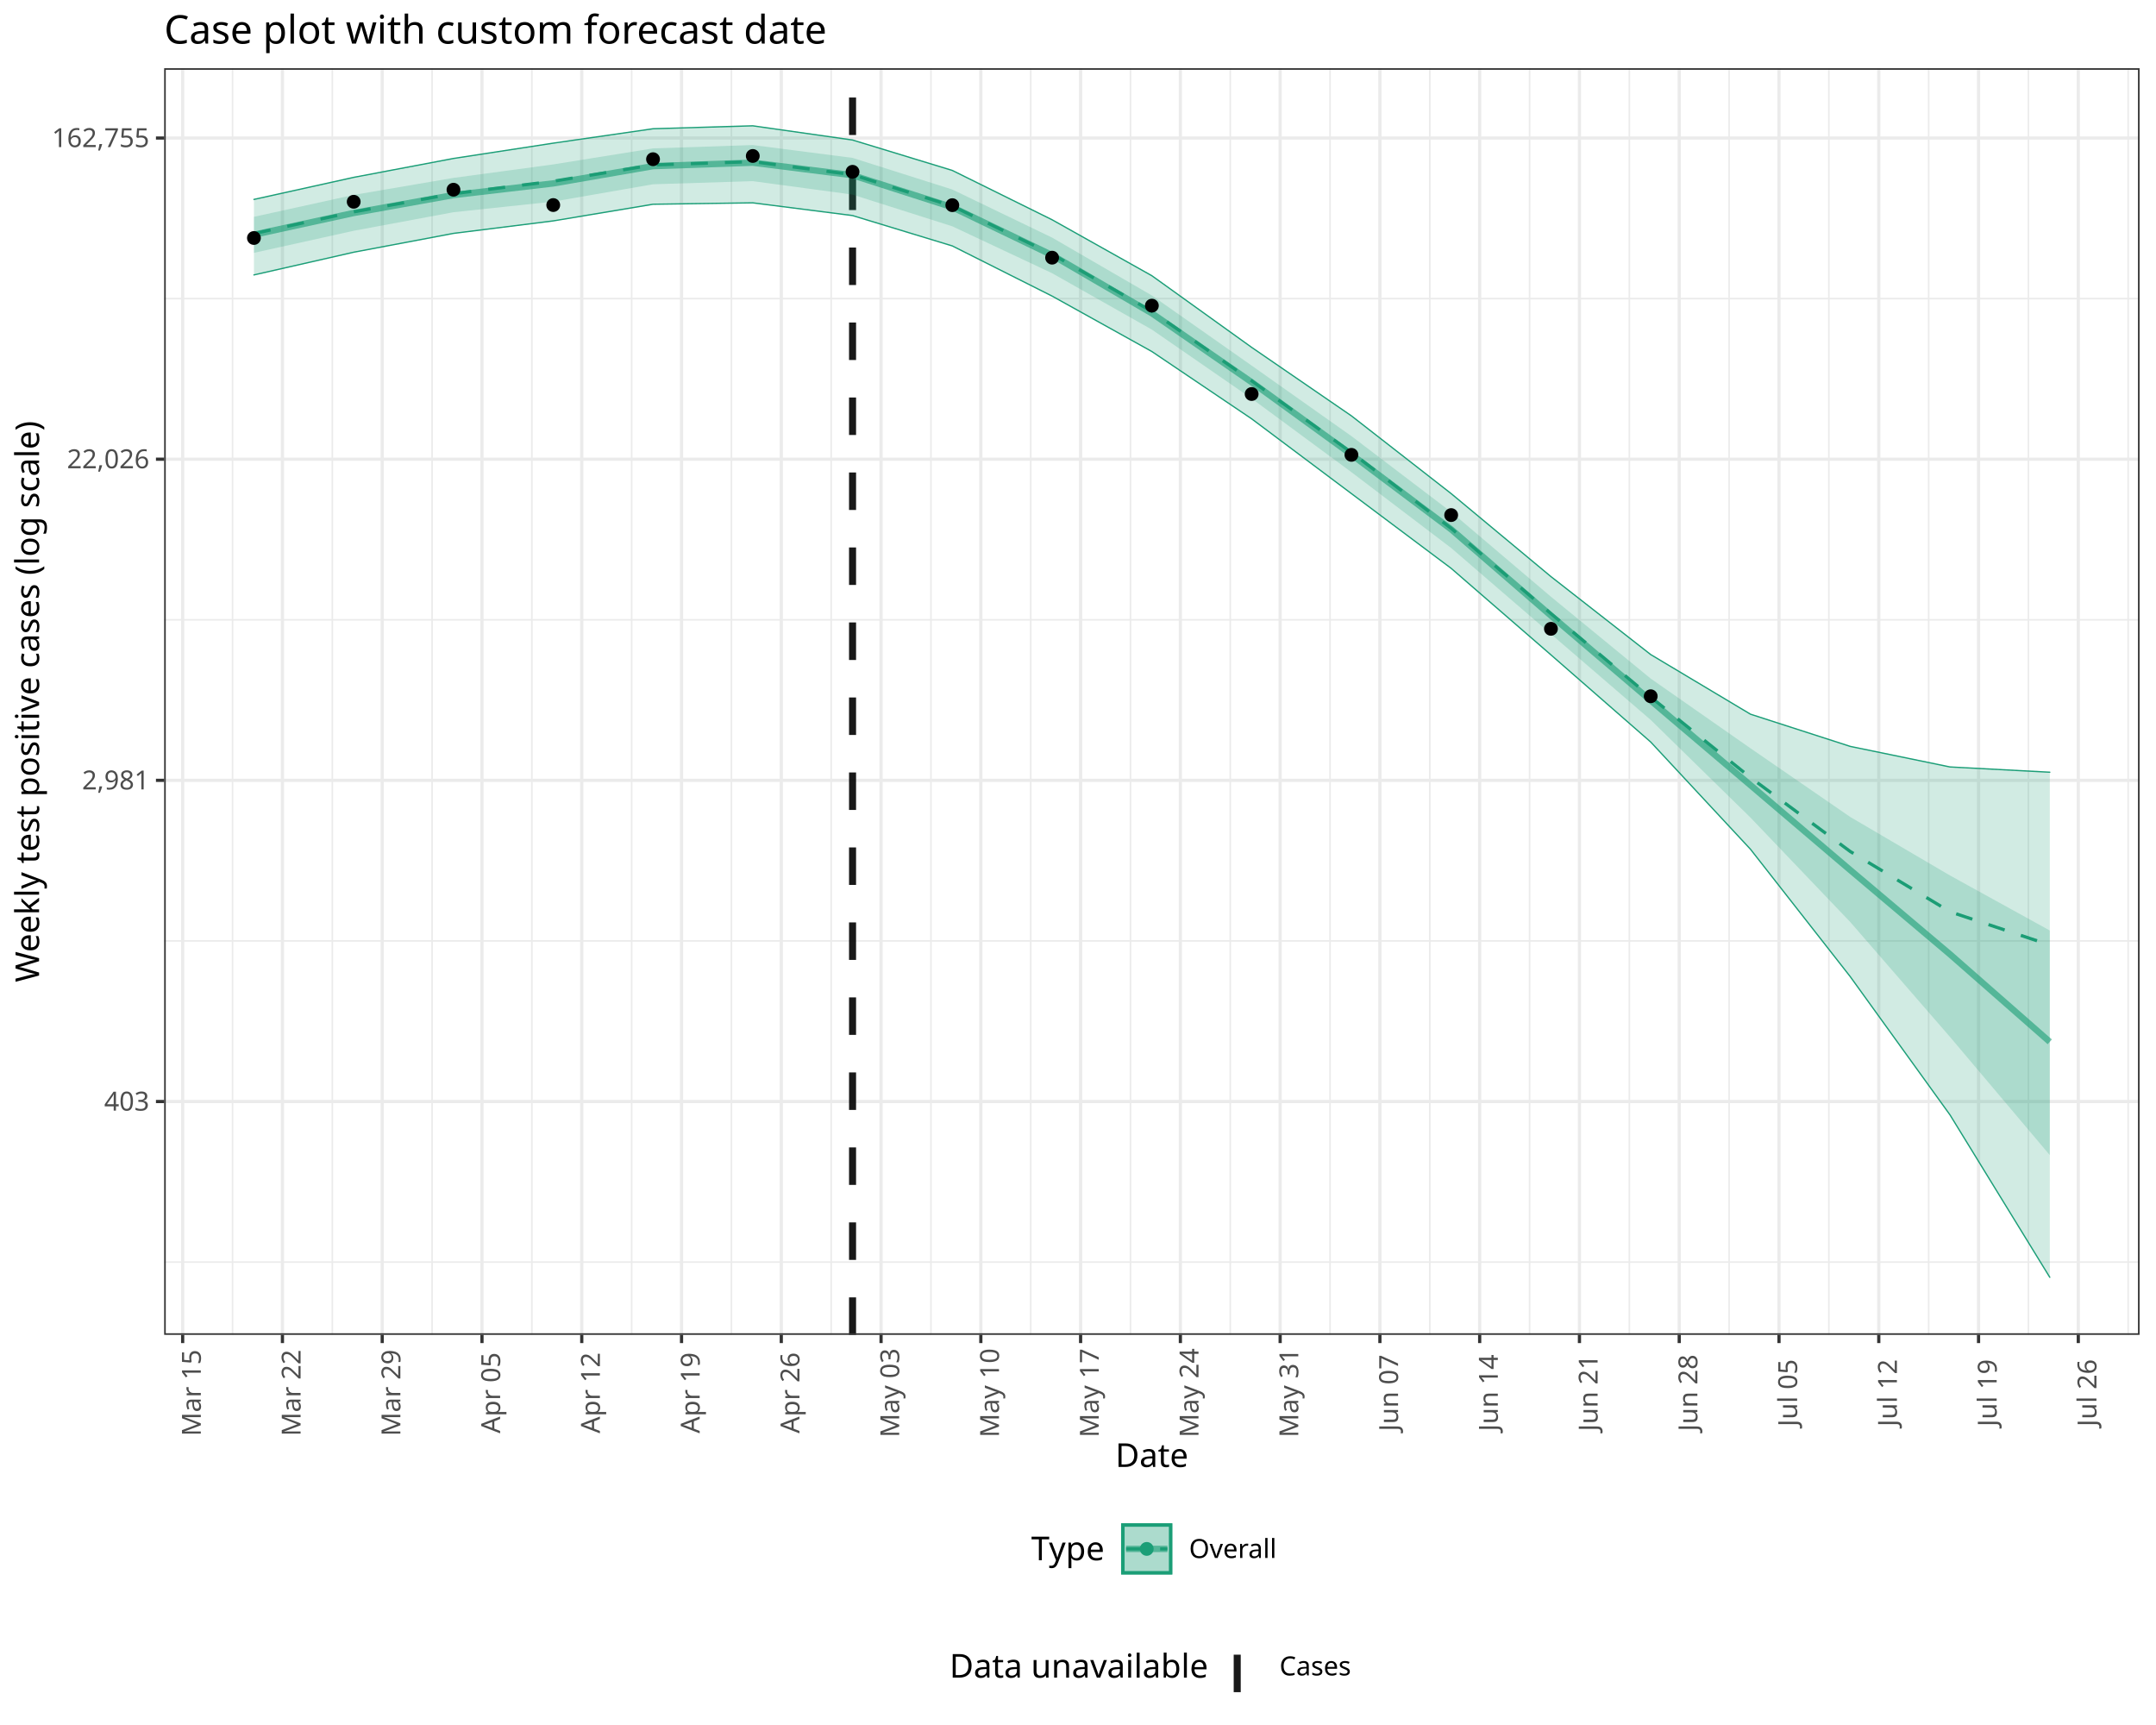
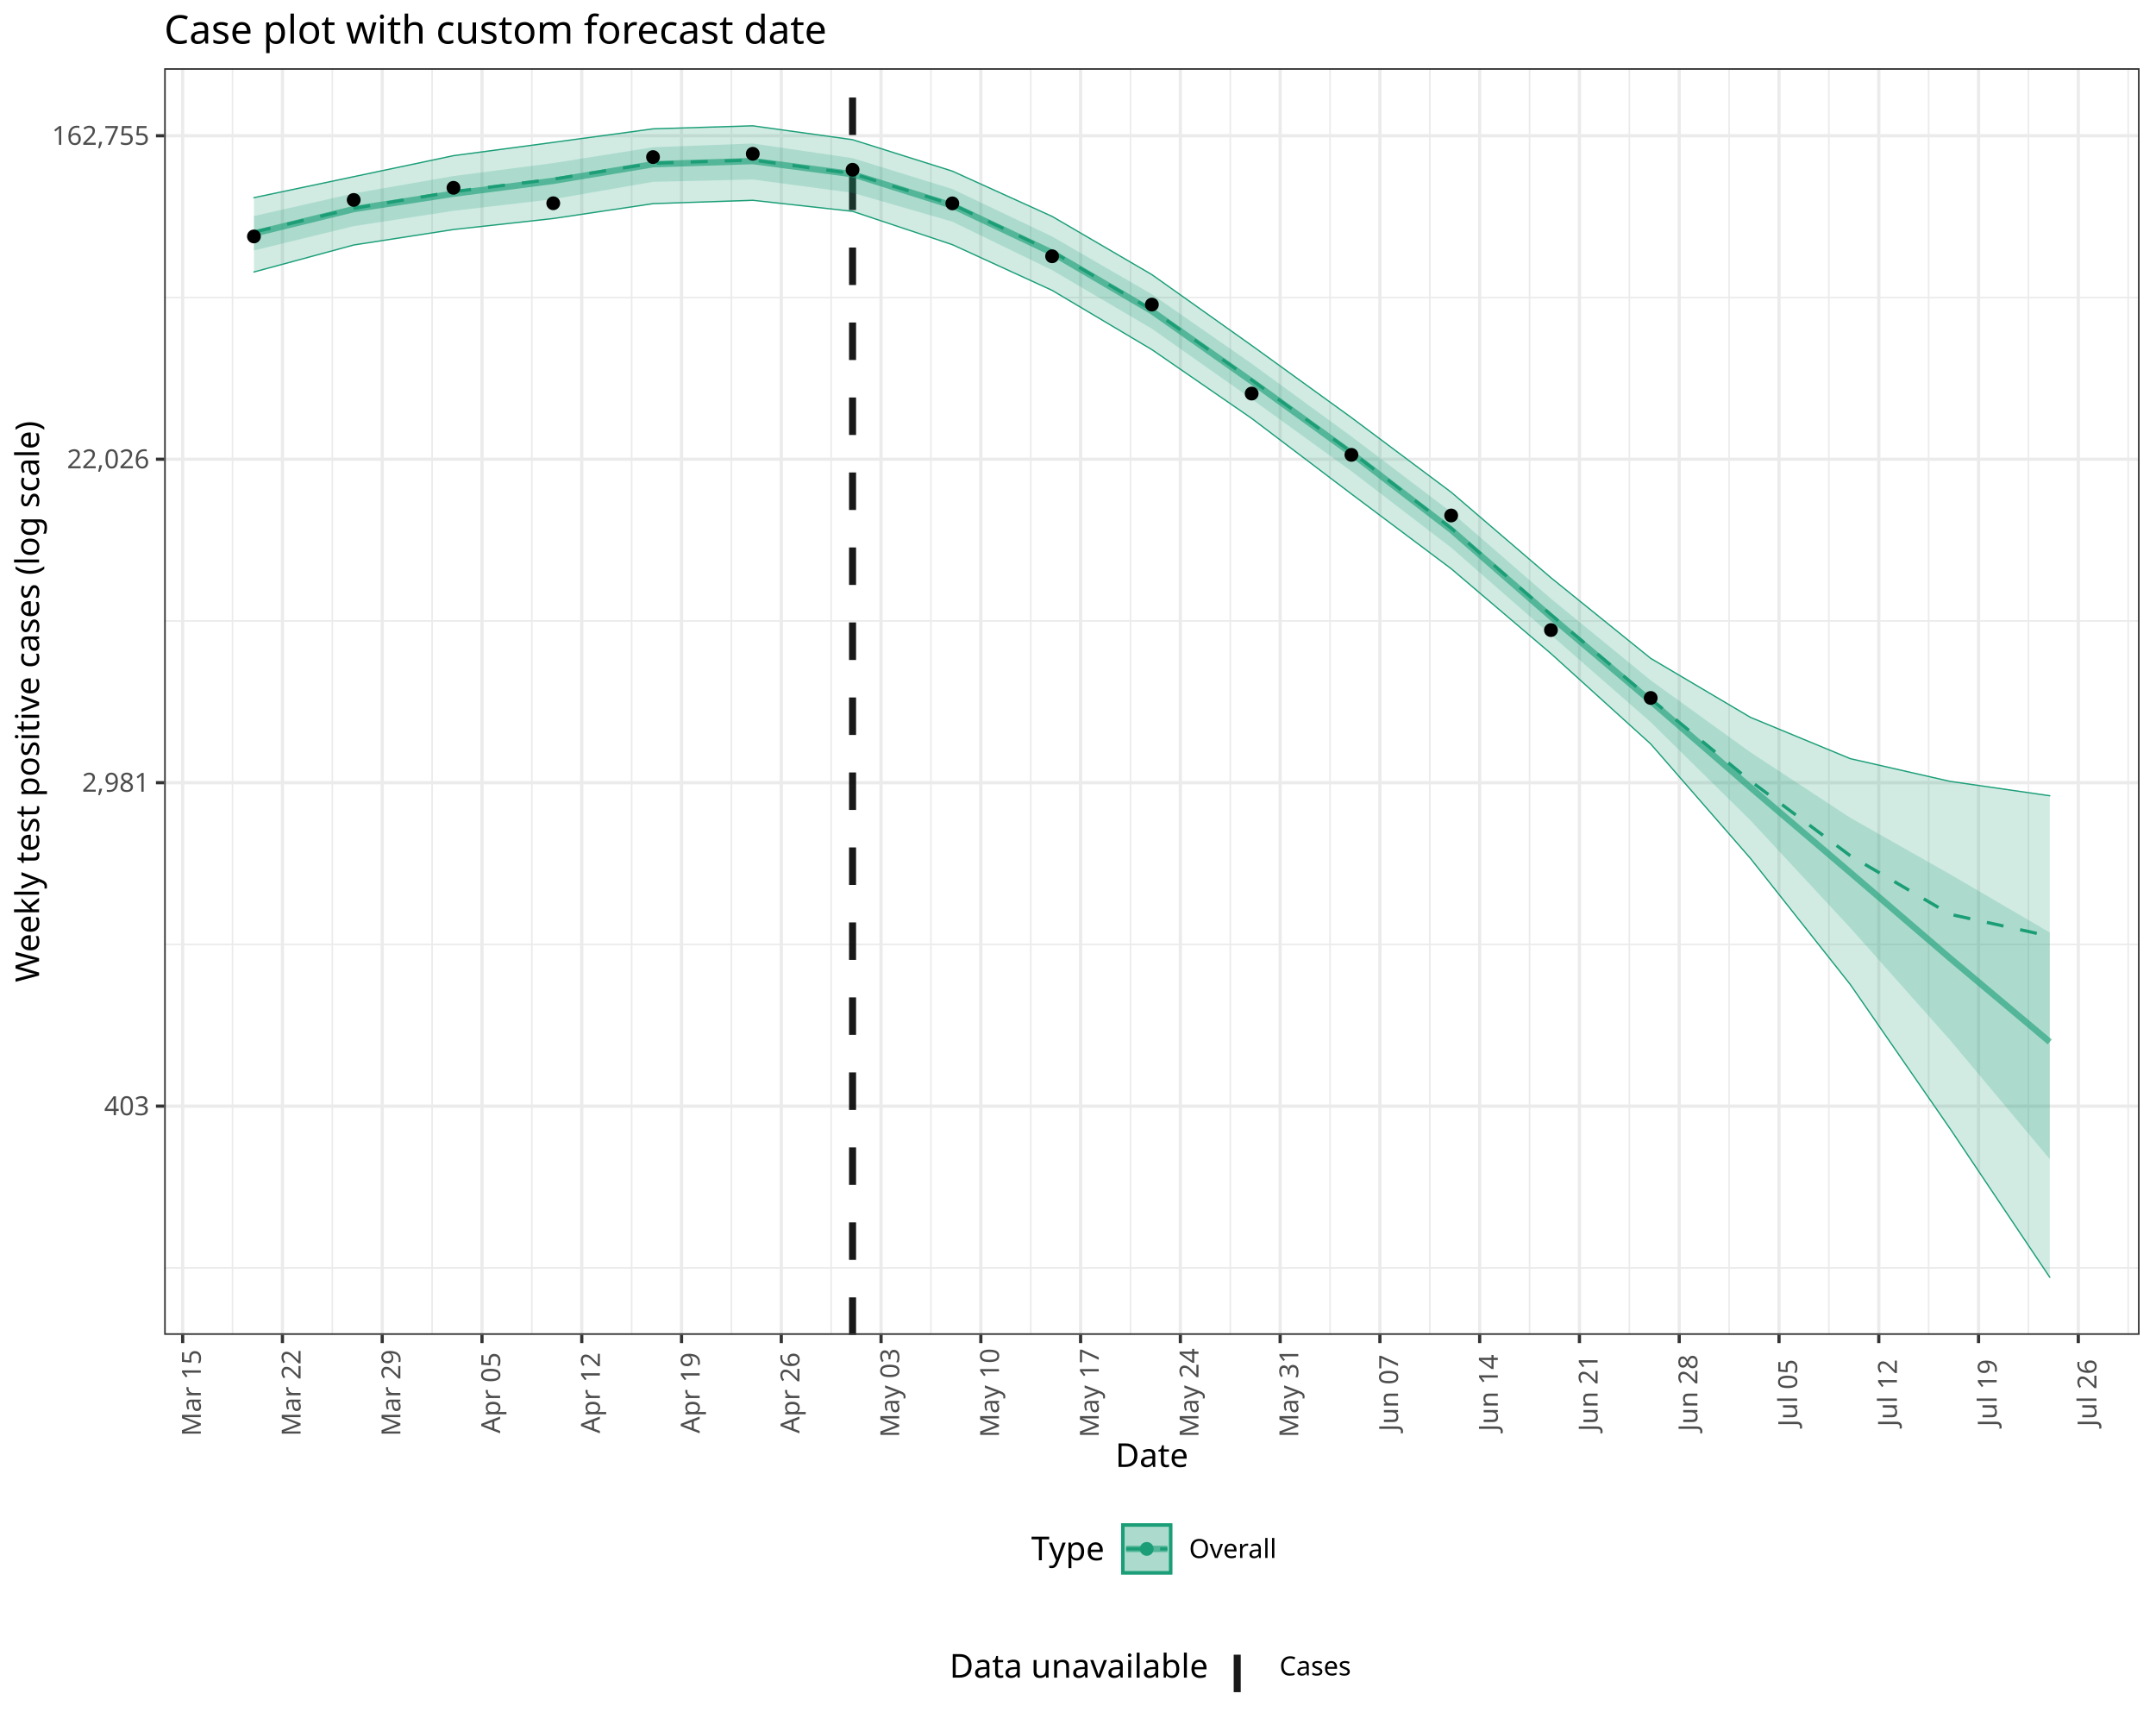
<svg xmlns="http://www.w3.org/2000/svg" class="svglite" data-engine-version="2.0" width="720.00pt" height="576.00pt" viewBox="0 0 720.00 576.00">
  <defs>
    <style type="text/css">
    .svglite line, .svglite polyline, .svglite polygon, .svglite path, .svglite rect, .svglite circle {
      fill: none;
      stroke: #000000;
      stroke-linecap: round;
      stroke-linejoin: round;
      stroke-miterlimit: 10.00;
    }
  </style>
  </defs>
  <rect width="100%" height="100%" style="stroke: none; fill: #FFFFFF;" />
  <defs>
    <clipPath id="cpMC4wMHw3MjAuMDB8MC4wMHw1NzYuMDA=">
      <rect x="0.00" y="0.00" width="720.00" height="576.00" />
    </clipPath>
  </defs>
  <g clip-path="url(#cpMC4wMHw3MjAuMDB8MC4wMHw1NzYuMDA=)">
    <rect x="0.00" y="0.00" width="720.00" height="576.00" style="stroke-width: 1.07; stroke: #FFFFFF; fill: #FFFFFF;" />
  </g>
  <defs>
    <clipPath id="cpNTQuODJ8NzE0LjUyfDIyLjc4fDQ0NS43Mw==">
      <rect x="54.82" y="22.78" width="659.70" height="422.95" />
    </clipPath>
  </defs>
  <g clip-path="url(#cpNTQuODJ8NzE0LjUyfDIyLjc4fDQ0NS43Mw==)">
    <rect x="54.82" y="22.78" width="659.70" height="422.95" style="stroke-width: 1.07; stroke: none; fill: #FFFFFF;" />
-     <polyline points="54.82,421.43 714.52,421.43 " style="stroke-width: 0.53; stroke: #EBEBEB; stroke-linecap: butt;" />
-     <polyline points="54.82,314.19 714.52,314.19 " style="stroke-width: 0.53; stroke: #EBEBEB; stroke-linecap: butt;" />
-     <polyline points="54.82,206.95 714.52,206.95 " style="stroke-width: 0.53; stroke: #EBEBEB; stroke-linecap: butt;" />
-     <polyline points="54.82,99.71 714.52,99.71 " style="stroke-width: 0.53; stroke: #EBEBEB; stroke-linecap: butt;" />
+     <polyline points="54.82,423.36 714.52,423.36 " style="stroke-width: 0.53; stroke: #EBEBEB; stroke-linecap: butt;" />
+     <polyline points="54.82,315.35 714.52,315.35 " style="stroke-width: 0.53; stroke: #EBEBEB; stroke-linecap: butt;" />
+     <polyline points="54.82,207.34 714.52,207.34 " style="stroke-width: 0.53; stroke: #EBEBEB; stroke-linecap: butt;" />
+     <polyline points="54.82,99.33 714.52,99.33 " style="stroke-width: 0.53; stroke: #EBEBEB; stroke-linecap: butt;" />
    <polyline points="77.66,445.73 77.66,22.78 " style="stroke-width: 0.53; stroke: #EBEBEB; stroke-linecap: butt;" />
    <polyline points="110.98,445.73 110.98,22.78 " style="stroke-width: 0.53; stroke: #EBEBEB; stroke-linecap: butt;" />
    <polyline points="144.30,445.73 144.30,22.78 " style="stroke-width: 0.53; stroke: #EBEBEB; stroke-linecap: butt;" />
    <polyline points="177.62,445.73 177.62,22.78 " style="stroke-width: 0.53; stroke: #EBEBEB; stroke-linecap: butt;" />
    <polyline points="210.94,445.73 210.94,22.78 " style="stroke-width: 0.53; stroke: #EBEBEB; stroke-linecap: butt;" />
    <polyline points="244.26,445.73 244.26,22.78 " style="stroke-width: 0.53; stroke: #EBEBEB; stroke-linecap: butt;" />
    <polyline points="277.57,445.73 277.57,22.78 " style="stroke-width: 0.53; stroke: #EBEBEB; stroke-linecap: butt;" />
    <polyline points="310.89,445.73 310.89,22.78 " style="stroke-width: 0.53; stroke: #EBEBEB; stroke-linecap: butt;" />
    <polyline points="344.21,445.73 344.21,22.78 " style="stroke-width: 0.53; stroke: #EBEBEB; stroke-linecap: butt;" />
    <polyline points="377.53,445.73 377.53,22.78 " style="stroke-width: 0.53; stroke: #EBEBEB; stroke-linecap: butt;" />
    <polyline points="410.85,445.73 410.85,22.78 " style="stroke-width: 0.53; stroke: #EBEBEB; stroke-linecap: butt;" />
    <polyline points="444.17,445.73 444.17,22.78 " style="stroke-width: 0.53; stroke: #EBEBEB; stroke-linecap: butt;" />
    <polyline points="477.48,445.73 477.48,22.78 " style="stroke-width: 0.53; stroke: #EBEBEB; stroke-linecap: butt;" />
    <polyline points="510.80,445.73 510.80,22.78 " style="stroke-width: 0.53; stroke: #EBEBEB; stroke-linecap: butt;" />
    <polyline points="544.12,445.73 544.12,22.78 " style="stroke-width: 0.53; stroke: #EBEBEB; stroke-linecap: butt;" />
    <polyline points="577.44,445.73 577.44,22.78 " style="stroke-width: 0.53; stroke: #EBEBEB; stroke-linecap: butt;" />
    <polyline points="610.76,445.73 610.76,22.78 " style="stroke-width: 0.53; stroke: #EBEBEB; stroke-linecap: butt;" />
    <polyline points="644.08,445.73 644.08,22.78 " style="stroke-width: 0.53; stroke: #EBEBEB; stroke-linecap: butt;" />
    <polyline points="677.39,445.73 677.39,22.78 " style="stroke-width: 0.53; stroke: #EBEBEB; stroke-linecap: butt;" />
    <polyline points="710.71,445.73 710.71,22.78 " style="stroke-width: 0.53; stroke: #EBEBEB; stroke-linecap: butt;" />
-     <polyline points="54.82,367.81 714.52,367.81 " style="stroke-width: 1.07; stroke: #EBEBEB; stroke-linecap: butt;" />
-     <polyline points="54.82,260.57 714.52,260.57 " style="stroke-width: 1.07; stroke: #EBEBEB; stroke-linecap: butt;" />
-     <polyline points="54.82,153.33 714.52,153.33 " style="stroke-width: 1.07; stroke: #EBEBEB; stroke-linecap: butt;" />
-     <polyline points="54.82,46.09 714.52,46.09 " style="stroke-width: 1.07; stroke: #EBEBEB; stroke-linecap: butt;" />
+     <polyline points="54.82,369.35 714.52,369.35 " style="stroke-width: 1.07; stroke: #EBEBEB; stroke-linecap: butt;" />
+     <polyline points="54.82,261.35 714.52,261.35 " style="stroke-width: 1.07; stroke: #EBEBEB; stroke-linecap: butt;" />
+     <polyline points="54.82,153.34 714.52,153.34 " style="stroke-width: 1.07; stroke: #EBEBEB; stroke-linecap: butt;" />
+     <polyline points="54.82,45.33 714.52,45.33 " style="stroke-width: 1.07; stroke: #EBEBEB; stroke-linecap: butt;" />
    <polyline points="61.00,445.73 61.00,22.78 " style="stroke-width: 1.07; stroke: #EBEBEB; stroke-linecap: butt;" />
    <polyline points="94.32,445.73 94.32,22.78 " style="stroke-width: 1.07; stroke: #EBEBEB; stroke-linecap: butt;" />
    <polyline points="127.64,445.73 127.64,22.78 " style="stroke-width: 1.07; stroke: #EBEBEB; stroke-linecap: butt;" />
    <polyline points="160.96,445.73 160.96,22.78 " style="stroke-width: 1.07; stroke: #EBEBEB; stroke-linecap: butt;" />
    <polyline points="194.28,445.73 194.28,22.78 " style="stroke-width: 1.07; stroke: #EBEBEB; stroke-linecap: butt;" />
    <polyline points="227.60,445.73 227.60,22.78 " style="stroke-width: 1.07; stroke: #EBEBEB; stroke-linecap: butt;" />
    <polyline points="260.91,445.73 260.91,22.78 " style="stroke-width: 1.07; stroke: #EBEBEB; stroke-linecap: butt;" />
    <polyline points="294.23,445.73 294.23,22.78 " style="stroke-width: 1.07; stroke: #EBEBEB; stroke-linecap: butt;" />
    <polyline points="327.55,445.73 327.55,22.78 " style="stroke-width: 1.07; stroke: #EBEBEB; stroke-linecap: butt;" />
    <polyline points="360.87,445.73 360.87,22.78 " style="stroke-width: 1.07; stroke: #EBEBEB; stroke-linecap: butt;" />
    <polyline points="394.19,445.73 394.19,22.78 " style="stroke-width: 1.07; stroke: #EBEBEB; stroke-linecap: butt;" />
    <polyline points="427.51,445.73 427.51,22.78 " style="stroke-width: 1.07; stroke: #EBEBEB; stroke-linecap: butt;" />
    <polyline points="460.82,445.73 460.82,22.78 " style="stroke-width: 1.07; stroke: #EBEBEB; stroke-linecap: butt;" />
    <polyline points="494.14,445.73 494.14,22.78 " style="stroke-width: 1.07; stroke: #EBEBEB; stroke-linecap: butt;" />
    <polyline points="527.46,445.73 527.46,22.78 " style="stroke-width: 1.07; stroke: #EBEBEB; stroke-linecap: butt;" />
    <polyline points="560.78,445.73 560.78,22.78 " style="stroke-width: 1.07; stroke: #EBEBEB; stroke-linecap: butt;" />
    <polyline points="594.10,445.73 594.10,22.78 " style="stroke-width: 1.07; stroke: #EBEBEB; stroke-linecap: butt;" />
    <polyline points="627.42,445.73 627.42,22.78 " style="stroke-width: 1.07; stroke: #EBEBEB; stroke-linecap: butt;" />
    <polyline points="660.74,445.73 660.74,22.78 " style="stroke-width: 1.07; stroke: #EBEBEB; stroke-linecap: butt;" />
    <polyline points="694.05,445.73 694.05,22.78 " style="stroke-width: 1.07; stroke: #EBEBEB; stroke-linecap: butt;" />
    <line x1="284.71" y1="445.73" x2="284.71" y2="22.78" style="stroke-width: 2.35; stroke: #000000; stroke-opacity: 0.90; stroke-dasharray: 12.52,12.52; stroke-linecap: butt;" />
-     <polyline points="84.80,78.37 118.12,71.11 151.44,65.13 184.76,61.24 218.08,55.47 251.39,54.32 284.71,58.50 318.03,69.20 351.35,85.20 384.67,104.61 417.99,127.62 451.31,151.76 484.62,176.75 517.94,205.56 551.26,233.91 584.58,262.18 617.90,290.53 651.22,318.66 684.53,347.88 " style="stroke-width: 2.13; stroke: #1B9E77; stroke-opacity: 0.60; stroke-linecap: butt;" />
-     <polyline points="84.80,77.99 118.12,70.74 151.44,64.67 184.76,60.52 218.08,55.08 251.39,53.98 284.71,58.32 318.03,68.79 351.35,84.87 384.67,103.97 417.99,127.16 451.31,151.10 484.62,176.42 517.94,204.90 551.26,232.77 584.58,259.65 617.90,284.33 651.22,304.45 684.53,315.56 " style="stroke-width: 1.07; stroke: #1B9E77; stroke-dasharray: 5.69,5.69; stroke-linecap: butt;" />
-     <polygon points="84.80,66.59 118.12,59.22 151.44,52.91 184.76,47.80 218.08,42.99 251.39,42.01 284.71,46.75 318.03,56.91 351.35,73.38 384.67,92.07 417.99,115.99 451.31,138.86 484.62,164.82 517.94,192.53 551.26,218.57 584.58,238.48 617.90,249.23 651.22,256.10 684.53,257.85 684.53,426.51 651.22,372.30 617.90,326.12 584.58,283.58 551.26,247.77 517.94,218.67 484.62,189.78 451.31,164.82 417.99,139.85 384.67,117.38 351.35,98.87 318.03,82.12 284.71,71.98 251.39,67.73 218.08,68.20 184.76,73.76 151.44,77.93 118.12,84.22 84.80,91.80 " style="stroke-width: 0.00; stroke: none; fill: #1B9E77; fill-opacity: 0.20;" />
-     <polyline points="84.80,66.59 118.12,59.22 151.44,52.91 184.76,47.80 218.08,42.99 251.39,42.01 284.71,46.75 318.03,56.91 351.35,73.38 384.67,92.07 417.99,115.99 451.31,138.86 484.62,164.82 517.94,192.53 551.26,218.57 584.58,238.48 617.90,249.23 651.22,256.10 684.53,257.85 " style="stroke-width: 0.43; stroke: #1B9E77;" />
-     <polyline points="684.53,426.51 651.22,372.30 617.90,326.12 584.58,283.58 551.26,247.77 517.94,218.67 484.62,189.78 451.31,164.82 417.99,139.85 384.67,117.38 351.35,98.87 318.03,82.12 284.71,71.98 251.39,67.73 218.08,68.20 184.76,73.76 151.44,77.93 118.12,84.22 84.80,91.80 " style="stroke-width: 0.43; stroke: #1B9E77;" />
-     <polygon points="84.80,72.40 118.12,65.08 151.44,59.40 184.76,54.90 218.08,49.55 251.39,48.43 284.71,52.72 318.03,63.28 351.35,79.34 384.67,98.66 417.99,122.07 451.31,145.62 484.62,170.96 517.94,199.25 551.26,226.59 584.58,249.86 617.90,272.80 651.22,292.34 684.53,310.71 684.53,385.70 651.22,346.26 617.90,307.88 584.58,273.00 551.26,240.39 517.94,211.71 484.62,182.98 451.31,157.66 417.99,133.08 384.67,110.06 351.35,91.23 318.03,75.57 284.71,64.98 251.39,60.49 218.08,61.53 184.76,67.32 151.44,70.86 118.12,77.06 84.80,84.43 " style="stroke-width: 0.00; stroke: none; fill: #1B9E77; fill-opacity: 0.20;" />
-     <polyline points="84.80,72.40 118.12,65.08 151.44,59.40 184.76,54.90 218.08,49.55 251.39,48.43 284.71,52.72 318.03,63.28 351.35,79.34 384.67,98.66 417.99,122.07 451.31,145.62 484.62,170.96 517.94,199.25 551.26,226.59 584.58,249.86 617.90,272.80 651.22,292.34 684.53,310.71 " style="stroke-width: 1.07; stroke: none;" />
-     <polyline points="684.53,385.70 651.22,346.26 617.90,307.88 584.58,273.00 551.26,240.39 517.94,211.71 484.62,182.98 451.31,157.66 417.99,133.08 384.67,110.06 351.35,91.23 318.03,75.57 284.71,64.98 251.39,60.49 218.08,61.53 184.76,67.32 151.44,70.86 118.12,77.06 84.80,84.43 " style="stroke-width: 1.07; stroke: none;" />
-     <circle cx="84.80" cy="79.47" r="1.95" style="stroke-width: 0.71; fill: #000000;" />
-     <circle cx="118.12" cy="67.37" r="1.95" style="stroke-width: 0.71; fill: #000000;" />
-     <circle cx="151.44" cy="63.35" r="1.95" style="stroke-width: 0.71; fill: #000000;" />
-     <circle cx="184.76" cy="68.47" r="1.95" style="stroke-width: 0.71; fill: #000000;" />
-     <circle cx="218.08" cy="53.16" r="1.95" style="stroke-width: 0.71; fill: #000000;" />
-     <circle cx="251.39" cy="52.08" r="1.95" style="stroke-width: 0.71; fill: #000000;" />
-     <circle cx="284.71" cy="57.37" r="1.95" style="stroke-width: 0.71; fill: #000000;" />
-     <circle cx="318.03" cy="68.51" r="1.95" style="stroke-width: 0.71; fill: #000000;" />
-     <circle cx="351.35" cy="86.04" r="1.95" style="stroke-width: 0.71; fill: #000000;" />
-     <circle cx="384.67" cy="102.06" r="1.95" style="stroke-width: 0.71; fill: #000000;" />
-     <circle cx="417.99" cy="131.57" r="1.95" style="stroke-width: 0.71; fill: #000000;" />
+     <polyline points="84.80,77.98 118.12,69.82 151.44,64.69 184.76,60.39 218.08,54.83 251.39,53.78 284.71,58.16 318.03,68.65 351.35,84.38 384.67,103.88 417.99,127.32 451.31,151.35 484.62,176.91 517.94,205.95 551.26,234.10 584.58,262.94 617.90,291.34 651.22,319.95 684.53,347.92 " style="stroke-width: 2.13; stroke: #1B9E77; stroke-opacity: 0.60; stroke-linecap: butt;" />
+     <polyline points="84.80,77.51 118.12,69.58 151.44,64.00 184.76,59.83 218.08,54.51 251.39,53.44 284.71,57.98 318.03,68.26 351.35,84.00 384.67,103.49 417.99,126.88 451.31,150.95 484.62,176.38 517.94,205.26 551.26,233.39 584.58,260.80 617.90,285.74 651.22,305.29 684.53,312.62 " style="stroke-width: 1.07; stroke: #1B9E77; stroke-dasharray: 5.69,5.69; stroke-linecap: butt;" />
+     <polygon points="84.80,66.00 118.12,58.99 151.44,51.98 184.76,47.54 218.08,43.02 251.39,42.01 284.71,46.64 318.03,57.14 351.35,72.26 384.67,91.70 417.99,115.35 451.31,139.44 484.62,164.35 517.94,192.91 551.26,219.84 584.58,239.54 617.90,253.32 651.22,260.91 684.53,265.71 684.53,426.51 651.22,376.87 617.90,328.73 584.58,286.65 551.26,248.42 517.94,218.24 484.62,189.90 451.31,164.94 417.99,139.70 384.67,116.74 351.35,96.95 318.03,81.69 284.71,70.57 251.39,66.88 218.08,68.00 184.76,72.97 151.44,76.64 118.12,81.81 84.80,90.82 " style="stroke-width: 0.00; stroke: none; fill: #1B9E77; fill-opacity: 0.20;" />
+     <polyline points="84.80,66.00 118.12,58.99 151.44,51.98 184.76,47.54 218.08,43.02 251.39,42.01 284.71,46.64 318.03,57.14 351.35,72.26 384.67,91.70 417.99,115.35 451.31,139.44 484.62,164.35 517.94,192.91 551.26,219.84 584.58,239.54 617.90,253.32 651.22,260.91 684.53,265.71 " style="stroke-width: 0.43; stroke: #1B9E77;" />
+     <polyline points="684.53,426.51 651.22,376.87 617.90,328.73 584.58,286.65 551.26,248.42 517.94,218.24 484.62,189.90 451.31,164.94 417.99,139.70 384.67,116.74 351.35,96.95 318.03,81.69 284.71,70.57 251.39,66.88 218.08,68.00 184.76,72.97 151.44,76.64 118.12,81.81 84.80,90.82 " style="stroke-width: 0.43; stroke: #1B9E77;" />
+     <polygon points="84.80,72.13 118.12,64.58 151.44,58.78 184.76,54.45 218.08,49.16 251.39,47.91 284.71,52.80 318.03,63.10 351.35,78.96 384.67,98.24 417.99,121.42 451.31,145.73 484.62,170.99 517.94,199.89 551.26,227.16 584.58,251.20 617.90,273.05 651.22,291.92 684.53,311.37 684.53,387.07 651.22,347.29 617.90,309.81 584.58,273.96 551.26,241.15 517.94,212.00 484.62,182.86 451.31,157.34 417.99,133.24 384.67,109.77 351.35,90.20 318.03,74.02 284.71,64.38 251.39,59.94 218.08,60.72 184.76,66.51 151.44,70.40 118.12,75.52 84.80,83.64 " style="stroke-width: 0.00; stroke: none; fill: #1B9E77; fill-opacity: 0.20;" />
+     <polyline points="84.80,72.13 118.12,64.58 151.44,58.78 184.76,54.45 218.08,49.16 251.39,47.91 284.71,52.80 318.03,63.10 351.35,78.96 384.67,98.24 417.99,121.42 451.31,145.73 484.62,170.99 517.94,199.89 551.26,227.16 584.58,251.20 617.90,273.05 651.22,291.92 684.53,311.37 " style="stroke-width: 1.07; stroke: none;" />
+     <polyline points="684.53,387.07 651.22,347.29 617.90,309.81 584.58,273.96 551.26,241.15 517.94,212.00 484.62,182.86 451.31,157.34 417.99,133.24 384.67,109.77 351.35,90.20 318.03,74.02 284.71,64.38 251.39,59.94 218.08,60.72 184.76,66.51 151.44,70.40 118.12,75.52 84.80,83.64 " style="stroke-width: 1.07; stroke: none;" />
+     <circle cx="84.80" cy="78.95" r="1.95" style="stroke-width: 0.71; fill: #000000;" />
+     <circle cx="118.12" cy="66.76" r="1.95" style="stroke-width: 0.71; fill: #000000;" />
+     <circle cx="151.44" cy="62.71" r="1.95" style="stroke-width: 0.71; fill: #000000;" />
+     <circle cx="184.76" cy="67.87" r="1.95" style="stroke-width: 0.71; fill: #000000;" />
+     <circle cx="218.08" cy="52.45" r="1.95" style="stroke-width: 0.71; fill: #000000;" />
+     <circle cx="251.39" cy="51.36" r="1.95" style="stroke-width: 0.71; fill: #000000;" />
+     <circle cx="284.71" cy="56.69" r="1.95" style="stroke-width: 0.71; fill: #000000;" />
+     <circle cx="318.03" cy="67.91" r="1.95" style="stroke-width: 0.71; fill: #000000;" />
+     <circle cx="351.35" cy="85.57" r="1.95" style="stroke-width: 0.71; fill: #000000;" />
+     <circle cx="384.67" cy="101.70" r="1.95" style="stroke-width: 0.71; fill: #000000;" />
+     <circle cx="417.99" cy="131.42" r="1.95" style="stroke-width: 0.71; fill: #000000;" />
    <circle cx="451.31" cy="151.88" r="1.95" style="stroke-width: 0.71; fill: #000000;" />
-     <circle cx="484.62" cy="171.99" r="1.95" style="stroke-width: 0.71; fill: #000000;" />
-     <circle cx="517.94" cy="209.97" r="1.95" style="stroke-width: 0.71; fill: #000000;" />
-     <circle cx="551.26" cy="232.49" r="1.95" style="stroke-width: 0.71; fill: #000000;" />
+     <circle cx="484.62" cy="172.13" r="1.95" style="stroke-width: 0.71; fill: #000000;" />
+     <circle cx="517.94" cy="210.39" r="1.95" style="stroke-width: 0.71; fill: #000000;" />
+     <circle cx="551.26" cy="233.06" r="1.95" style="stroke-width: 0.71; fill: #000000;" />
    <rect x="54.82" y="22.78" width="659.70" height="422.95" style="stroke-width: 1.07; stroke: #333333;" />
  </g>
  <g clip-path="url(#cpMC4wMHw3MjAuMDB8MC4wMHw1NzYuMDA=)">
-     <text x="49.88" y="370.84" text-anchor="end" style="font-size: 8.80px; fill: #4D4D4D; font-family: sans;" textLength="14.68px" lengthAdjust="spacingAndGlyphs">403</text>
-     <text x="49.88" y="263.60" text-anchor="end" style="font-size: 8.80px; fill: #4D4D4D; font-family: sans;" textLength="22.02px" lengthAdjust="spacingAndGlyphs">2,981</text>
-     <text x="49.88" y="156.36" text-anchor="end" style="font-size: 8.80px; fill: #4D4D4D; font-family: sans;" textLength="26.92px" lengthAdjust="spacingAndGlyphs">22,026</text>
-     <text x="49.88" y="49.12" text-anchor="end" style="font-size: 8.80px; fill: #4D4D4D; font-family: sans;" textLength="31.81px" lengthAdjust="spacingAndGlyphs">162,755</text>
-     <polyline points="52.08,367.81 54.82,367.81 " style="stroke-width: 1.07; stroke: #333333; stroke-linecap: butt;" />
-     <polyline points="52.08,260.57 54.82,260.57 " style="stroke-width: 1.07; stroke: #333333; stroke-linecap: butt;" />
-     <polyline points="52.08,153.33 54.82,153.33 " style="stroke-width: 1.07; stroke: #333333; stroke-linecap: butt;" />
-     <polyline points="52.08,46.09 54.82,46.09 " style="stroke-width: 1.07; stroke: #333333; stroke-linecap: butt;" />
+     <text x="49.88" y="372.38" text-anchor="end" style="font-size: 8.80px; fill: #4D4D4D; font-family: sans;" textLength="14.68px" lengthAdjust="spacingAndGlyphs">403</text>
+     <text x="49.88" y="264.37" text-anchor="end" style="font-size: 8.80px; fill: #4D4D4D; font-family: sans;" textLength="22.02px" lengthAdjust="spacingAndGlyphs">2,981</text>
+     <text x="49.88" y="156.37" text-anchor="end" style="font-size: 8.80px; fill: #4D4D4D; font-family: sans;" textLength="26.92px" lengthAdjust="spacingAndGlyphs">22,026</text>
+     <text x="49.88" y="48.36" text-anchor="end" style="font-size: 8.80px; fill: #4D4D4D; font-family: sans;" textLength="31.81px" lengthAdjust="spacingAndGlyphs">162,755</text>
+     <polyline points="52.08,369.35 54.82,369.35 " style="stroke-width: 1.07; stroke: #333333; stroke-linecap: butt;" />
+     <polyline points="52.08,261.35 54.82,261.35 " style="stroke-width: 1.07; stroke: #333333; stroke-linecap: butt;" />
+     <polyline points="52.08,153.34 54.82,153.34 " style="stroke-width: 1.07; stroke: #333333; stroke-linecap: butt;" />
+     <polyline points="52.08,45.33 54.82,45.33 " style="stroke-width: 1.07; stroke: #333333; stroke-linecap: butt;" />
    <polyline points="61.00,448.47 61.00,445.73 " style="stroke-width: 1.07; stroke: #333333; stroke-linecap: butt;" />
    <polyline points="94.32,448.47 94.32,445.73 " style="stroke-width: 1.07; stroke: #333333; stroke-linecap: butt;" />
    <polyline points="127.64,448.47 127.64,445.73 " style="stroke-width: 1.07; stroke: #333333; stroke-linecap: butt;" />
    <polyline points="160.96,448.47 160.96,445.73 " style="stroke-width: 1.07; stroke: #333333; stroke-linecap: butt;" />
    <polyline points="194.28,448.47 194.28,445.73 " style="stroke-width: 1.07; stroke: #333333; stroke-linecap: butt;" />
    <polyline points="227.60,448.47 227.60,445.73 " style="stroke-width: 1.07; stroke: #333333; stroke-linecap: butt;" />
    <polyline points="260.91,448.47 260.91,445.73 " style="stroke-width: 1.07; stroke: #333333; stroke-linecap: butt;" />
    <polyline points="294.23,448.47 294.23,445.73 " style="stroke-width: 1.07; stroke: #333333; stroke-linecap: butt;" />
    <polyline points="327.55,448.47 327.55,445.73 " style="stroke-width: 1.07; stroke: #333333; stroke-linecap: butt;" />
    <polyline points="360.87,448.47 360.87,445.73 " style="stroke-width: 1.07; stroke: #333333; stroke-linecap: butt;" />
    <polyline points="394.19,448.47 394.19,445.73 " style="stroke-width: 1.07; stroke: #333333; stroke-linecap: butt;" />
    <polyline points="427.51,448.47 427.51,445.73 " style="stroke-width: 1.07; stroke: #333333; stroke-linecap: butt;" />
    <polyline points="460.82,448.47 460.82,445.73 " style="stroke-width: 1.07; stroke: #333333; stroke-linecap: butt;" />
    <polyline points="494.14,448.47 494.14,445.73 " style="stroke-width: 1.07; stroke: #333333; stroke-linecap: butt;" />
    <polyline points="527.46,448.47 527.46,445.73 " style="stroke-width: 1.07; stroke: #333333; stroke-linecap: butt;" />
    <polyline points="560.78,448.47 560.78,445.73 " style="stroke-width: 1.07; stroke: #333333; stroke-linecap: butt;" />
    <polyline points="594.10,448.47 594.10,445.73 " style="stroke-width: 1.07; stroke: #333333; stroke-linecap: butt;" />
    <polyline points="627.42,448.47 627.42,445.73 " style="stroke-width: 1.07; stroke: #333333; stroke-linecap: butt;" />
    <polyline points="660.74,448.47 660.74,445.73 " style="stroke-width: 1.07; stroke: #333333; stroke-linecap: butt;" />
    <polyline points="694.05,448.47 694.05,445.73 " style="stroke-width: 1.07; stroke: #333333; stroke-linecap: butt;" />
    <text transform="translate(67.06,465.10) rotate(-90)" text-anchor="middle" style="font-size: 8.80px; fill: #4D4D4D; font-family: sans;" textLength="27.39px" lengthAdjust="spacingAndGlyphs">Mar 15</text>
    <text transform="translate(100.38,465.10) rotate(-90)" text-anchor="middle" style="font-size: 8.80px; fill: #4D4D4D; font-family: sans;" textLength="27.39px" lengthAdjust="spacingAndGlyphs">Mar 22</text>
    <text transform="translate(133.70,465.10) rotate(-90)" text-anchor="middle" style="font-size: 8.80px; fill: #4D4D4D; font-family: sans;" textLength="27.39px" lengthAdjust="spacingAndGlyphs">Mar 29</text>
    <text transform="translate(167.02,465.10) rotate(-90)" text-anchor="middle" style="font-size: 8.80px; fill: #4D4D4D; font-family: sans;" textLength="25.93px" lengthAdjust="spacingAndGlyphs">Apr 05</text>
    <text transform="translate(200.33,465.10) rotate(-90)" text-anchor="middle" style="font-size: 8.80px; fill: #4D4D4D; font-family: sans;" textLength="25.93px" lengthAdjust="spacingAndGlyphs">Apr 12</text>
    <text transform="translate(233.65,465.10) rotate(-90)" text-anchor="middle" style="font-size: 8.80px; fill: #4D4D4D; font-family: sans;" textLength="25.93px" lengthAdjust="spacingAndGlyphs">Apr 19</text>
    <text transform="translate(266.97,465.10) rotate(-90)" text-anchor="middle" style="font-size: 8.80px; fill: #4D4D4D; font-family: sans;" textLength="25.93px" lengthAdjust="spacingAndGlyphs">Apr 26</text>
    <text transform="translate(300.29,465.10) rotate(-90)" text-anchor="middle" style="font-size: 8.80px; fill: #4D4D4D; font-family: sans;" textLength="28.87px" lengthAdjust="spacingAndGlyphs">May 03</text>
    <text transform="translate(333.61,465.10) rotate(-90)" text-anchor="middle" style="font-size: 8.80px; fill: #4D4D4D; font-family: sans;" textLength="28.87px" lengthAdjust="spacingAndGlyphs">May 10</text>
    <text transform="translate(366.93,465.10) rotate(-90)" text-anchor="middle" style="font-size: 8.80px; fill: #4D4D4D; font-family: sans;" textLength="28.87px" lengthAdjust="spacingAndGlyphs">May 17</text>
    <text transform="translate(400.24,465.10) rotate(-90)" text-anchor="middle" style="font-size: 8.80px; fill: #4D4D4D; font-family: sans;" textLength="28.87px" lengthAdjust="spacingAndGlyphs">May 24</text>
    <text transform="translate(433.56,465.10) rotate(-90)" text-anchor="middle" style="font-size: 8.80px; fill: #4D4D4D; font-family: sans;" textLength="28.87px" lengthAdjust="spacingAndGlyphs">May 31</text>
    <text transform="translate(466.88,465.10) rotate(-90)" text-anchor="middle" style="font-size: 8.80px; fill: #4D4D4D; font-family: sans;" textLength="26.43px" lengthAdjust="spacingAndGlyphs">Jun 07</text>
    <text transform="translate(500.20,465.10) rotate(-90)" text-anchor="middle" style="font-size: 8.80px; fill: #4D4D4D; font-family: sans;" textLength="26.43px" lengthAdjust="spacingAndGlyphs">Jun 14</text>
    <text transform="translate(533.52,465.10) rotate(-90)" text-anchor="middle" style="font-size: 8.80px; fill: #4D4D4D; font-family: sans;" textLength="26.43px" lengthAdjust="spacingAndGlyphs">Jun 21</text>
    <text transform="translate(566.84,465.10) rotate(-90)" text-anchor="middle" style="font-size: 8.80px; fill: #4D4D4D; font-family: sans;" textLength="26.43px" lengthAdjust="spacingAndGlyphs">Jun 28</text>
    <text transform="translate(600.15,465.10) rotate(-90)" text-anchor="middle" style="font-size: 8.80px; fill: #4D4D4D; font-family: sans;" textLength="23.49px" lengthAdjust="spacingAndGlyphs">Jul 05</text>
    <text transform="translate(633.47,465.10) rotate(-90)" text-anchor="middle" style="font-size: 8.80px; fill: #4D4D4D; font-family: sans;" textLength="23.49px" lengthAdjust="spacingAndGlyphs">Jul 12</text>
    <text transform="translate(666.79,465.10) rotate(-90)" text-anchor="middle" style="font-size: 8.80px; fill: #4D4D4D; font-family: sans;" textLength="23.49px" lengthAdjust="spacingAndGlyphs">Jul 19</text>
    <text transform="translate(700.11,465.10) rotate(-90)" text-anchor="middle" style="font-size: 8.80px; fill: #4D4D4D; font-family: sans;" textLength="23.49px" lengthAdjust="spacingAndGlyphs">Jul 26</text>
    <text x="384.67" y="489.84" text-anchor="middle" style="font-size: 11.00px; font-family: sans;" textLength="23.24px" lengthAdjust="spacingAndGlyphs">Date</text>
    <text transform="translate(13.05,234.26) rotate(-90)" text-anchor="middle" style="font-size: 11.00px; font-family: sans;" textLength="182.83px" lengthAdjust="spacingAndGlyphs">Weekly test positive cases (log scale)</text>
    <rect x="338.90" y="503.08" width="91.54" height="28.24" style="stroke-width: 1.07; stroke: none; fill: #FFFFFF;" />
    <text x="344.38" y="520.99" style="font-size: 11.00px; font-family: sans;" textLength="24.46px" lengthAdjust="spacingAndGlyphs">Type</text>
    <rect x="374.32" y="508.56" width="17.28" height="17.28" style="stroke-width: 1.07; stroke: none; fill: #FFFFFF;" />
    <line x1="376.05" y1="517.20" x2="389.87" y2="517.20" style="stroke-width: 2.13; stroke: #1B9E77; stroke-opacity: 0.60; stroke-linecap: butt;" />
    <line x1="376.05" y1="517.20" x2="389.87" y2="517.20" style="stroke-width: 1.07; stroke: #1B9E77; stroke-dasharray: 5.69,5.69; stroke-linecap: butt;" />
    <rect x="374.60" y="508.85" width="16.71" height="16.71" style="stroke-width: 0.43; stroke: #1B9E77; stroke-linecap: square; stroke-linejoin: miter; fill: #1B9E77; fill-opacity: 0.20;" />
    <rect x="375.03" y="509.27" width="15.86" height="15.86" style="stroke-width: 1.07; stroke: #1B9E77; stroke-linecap: square; stroke-linejoin: miter; fill: #1B9E77; fill-opacity: 0.20;" />
    <circle cx="382.96" cy="517.20" r="1.95" style="stroke-width: 0.71; stroke: #1B9E77; fill: #1B9E77;" />
    <text x="397.08" y="520.23" style="font-size: 8.80px; font-family: sans;" textLength="27.88px" lengthAdjust="spacingAndGlyphs">Overall</text>
    <rect x="311.62" y="542.28" width="146.10" height="28.24" style="stroke-width: 1.07; stroke: none; fill: #FFFFFF;" />
    <text x="317.10" y="560.19" style="font-size: 11.00px; font-family: sans;" textLength="81.95px" lengthAdjust="spacingAndGlyphs">Data unavailable</text>
    <rect x="404.53" y="547.76" width="17.28" height="17.28" style="stroke-width: 1.07; stroke: none; fill: #FFFFFF;" />
    <line x1="413.17" y1="565.04" x2="413.17" y2="547.76" style="stroke-width: 2.35; stroke: #000000; stroke-opacity: 0.90; stroke-dasharray: 12.52,12.52; stroke-linecap: butt;" />
    <text x="427.29" y="559.43" style="font-size: 8.80px; font-family: sans;" textLength="24.95px" lengthAdjust="spacingAndGlyphs">Cases</text>
    <text x="54.82" y="14.56" style="font-size: 13.20px; font-family: sans;" textLength="209.14px" lengthAdjust="spacingAndGlyphs">Case plot with custom forecast date</text>
  </g>
</svg>
